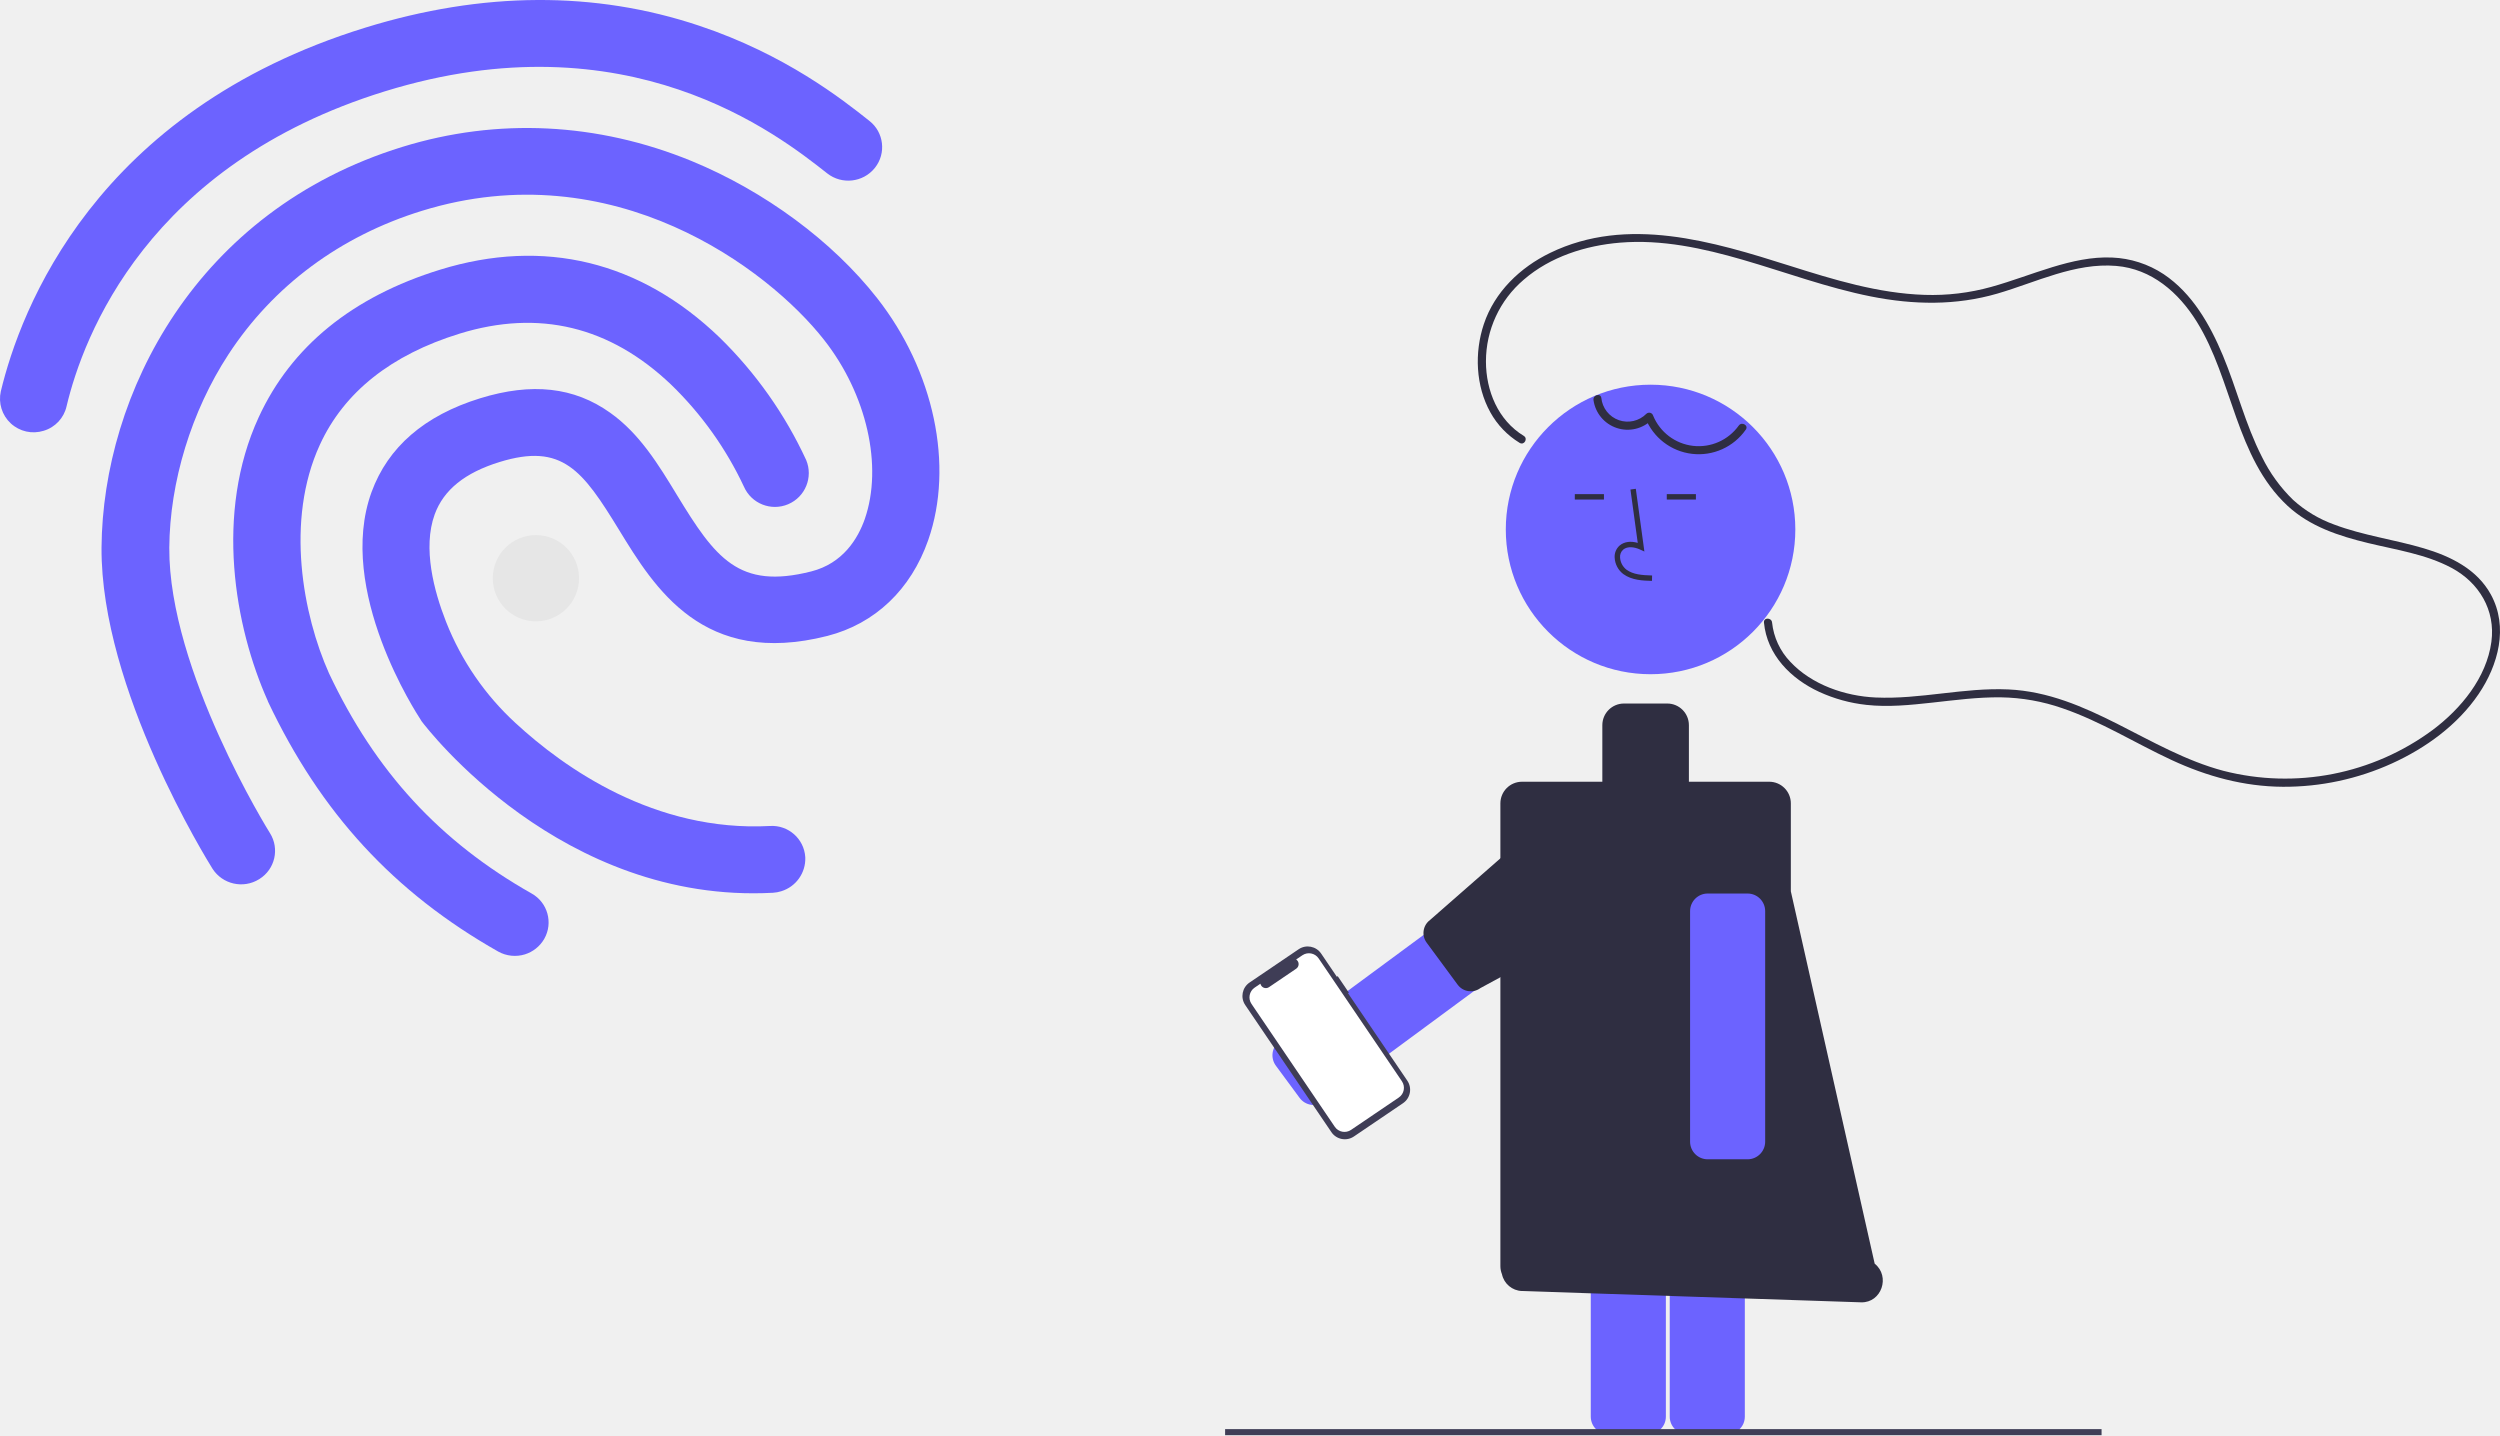
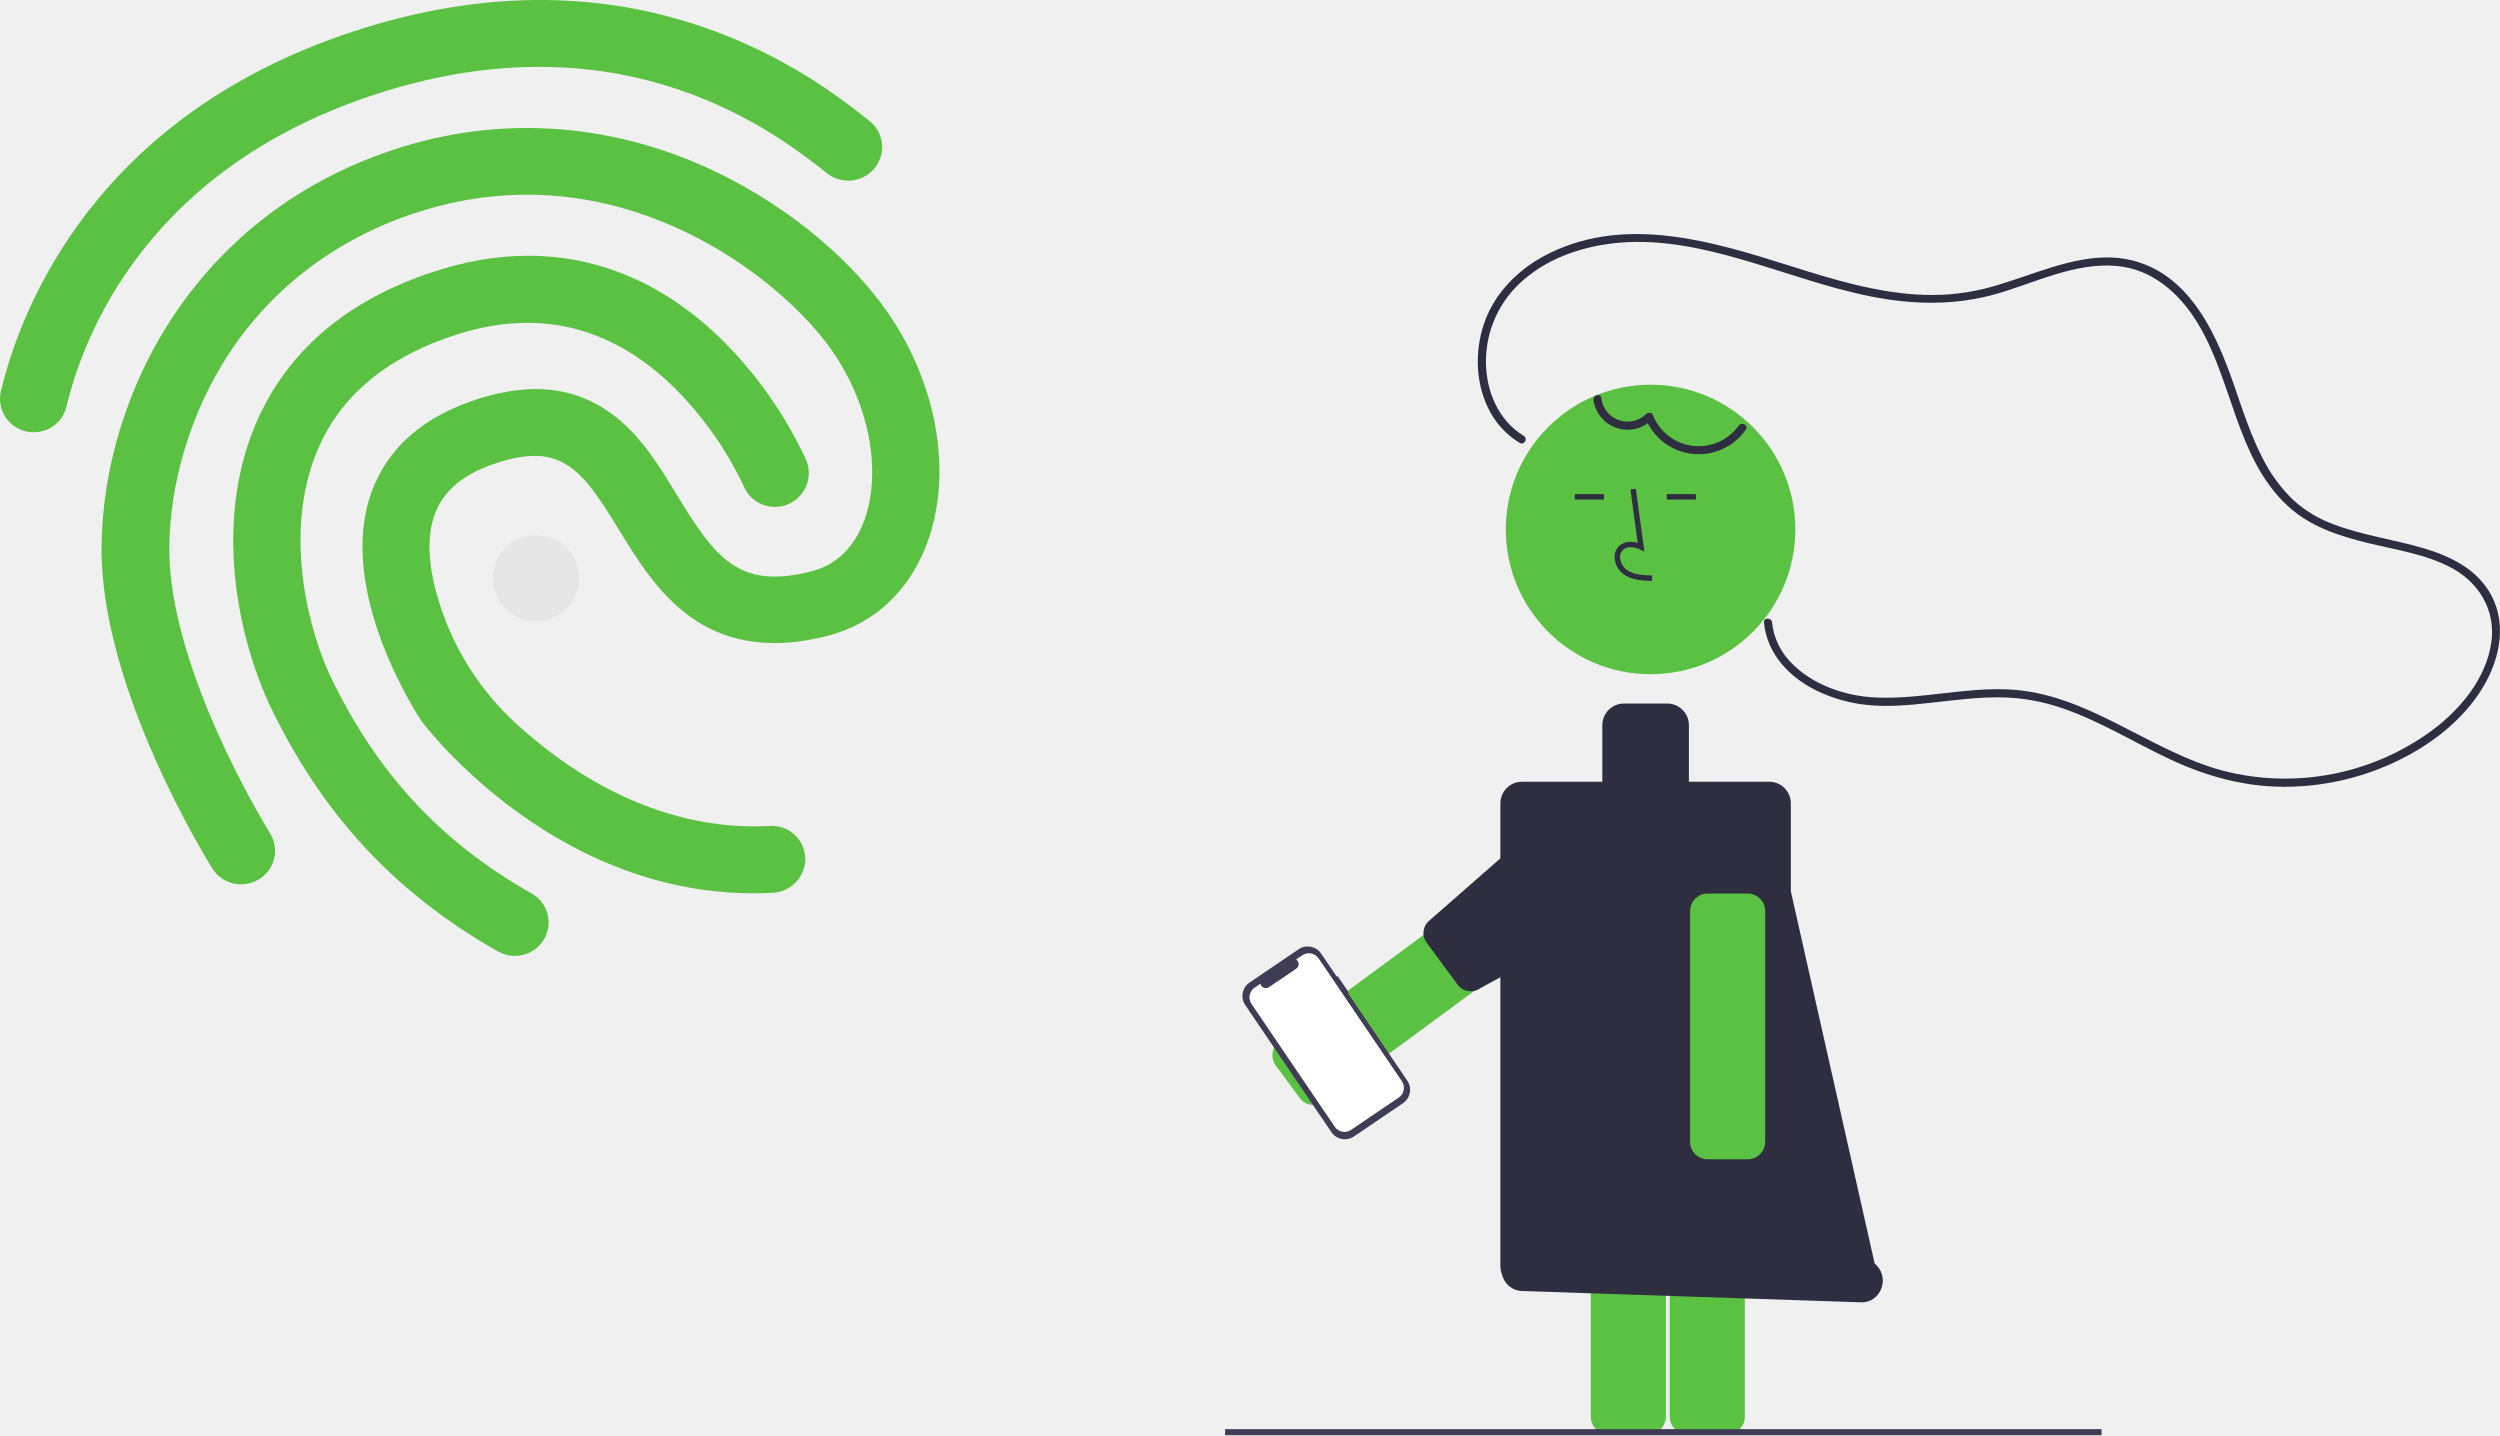
<svg xmlns="http://www.w3.org/2000/svg" width="924.256" height="530.591" viewBox="0 0 924.256 530.591" role="img" artist="Katerina Limpitsouni" source="https://undraw.co/">
-   <path d="M153.998,343.966a12.416,12.416,0,0,1-15.82-14.588c7.224-30.053,34.692-103.546,134.758-134.458,43.345-13.39,84.914-13.618,123.5-.684,31.744,10.596,52.817,27.178,62.897,35.193a12.313,12.313,0,0,1,2.017,17.297q-.038.048-.076.095a12.603,12.603,0,0,1-17.561,1.993c-18.263-14.39-73.684-58.105-163.507-30.358C192.5,245.549,168.676,308.922,162.496,334.85a12.231,12.231,0,0,1-8.498,9.117Z" transform="translate(-137.8721 -184.7043)" fill="#6c63ff" />
-   <path d="M426.738,514.185a12.346,12.346,0,0,1-3.068.577c-78.175,4.21-127.913-60.735-129.955-63.443l-.379-.625c-1.246-1.933-31.342-47.723-18.093-84.088,6.086-16.625,19.544-28.294,40.116-34.649,19.133-5.91,34.789-4.162,48.115,5.354,10.927,7.753,17.93,19.315,24.717,30.48,14.116,23.182,22.768,34.977,49.6,28.172,11.781-2.99,17.282-12.201,19.795-19.376,6.766-19.525.77-46.143-15.096-66.281-20.497-26.126-77.86-69.52-148.634-47.657-30.223,9.336-54.958,27.734-71.522,53.068-13.722,21.024-21.699,47.137-21.874,71.488-.275,45.341,36.884,104.991,37.236,105.532a12.29,12.29,0,0,1-3.906,16.936q-.057.036-.114.071a12.584,12.584,0,0,1-17.235-3.857c-1.677-2.728-41.356-66.33-41.036-118.732.445-56.8,34.961-124.588,111.154-148.125,35.218-10.879,72.229-9.051,107.058,5.229,26.995,11.136,51.979,29.57,68.497,50.619,21.098,26.868,28.53,62.038,18.926,89.487-6.403,18.3-19.659,30.926-37.275,35.441-45.914,11.679-63.9-17.726-77.018-39.177-13.47-21.991-20.921-32.301-44.202-25.11-12.783,3.949-20.659,10.277-23.971,19.368-4.507,12.428-.236,28.358,4.141,39.525q.068.175.136.349a100.946,100.946,0,0,0,25.613,37.252c18.012,16.634,51.451,40.347,94.07,38.06a12.309,12.309,0,0,1,13.048,11.522q.004.059.007.118a12.579,12.579,0,0,1-8.852,12.472Z" transform="translate(-137.8721 -184.7043)" fill="#6c63ff" />
-   <path d="M331.94,537.534a12.616,12.616,0,0,1-9.871-1.031c-38.557-21.846-65.625-51.228-85.116-92.41l-.078-.254c-12.284-27.458-19.679-69.409-3.367-104.866,12.042-26.162,34.646-44.552,67.071-54.568,38.35-11.847,74.059-3.125,103.366,25.103A153.17,153.17,0,0,1,435.929,354.806a12.516,12.516,0,0,1-23.031,9.804,128.261,128.261,0,0,0-26.966-37.76c-22.59-21.492-48.85-27.847-78.142-18.799-25.313,7.819-42.743,21.643-51.666,41.092-12.867,27.994-6.243,62.949,3.371,84.462,17.186,36.423,41.025,62.258,74.961,81.451a12.255,12.255,0,0,1,4.655,16.695q-.047.083-.095.166A12.569,12.569,0,0,1,331.94,537.534Z" transform="translate(-137.8721 -184.7043)" fill="#6c63ff" />
+   <path d="M153.998,343.966a12.416,12.416,0,0,1-15.82-14.588c7.224-30.053,34.692-103.546,134.758-134.458,43.345-13.39,84.914-13.618,123.5-.684,31.744,10.596,52.817,27.178,62.897,35.193a12.313,12.313,0,0,1,2.017,17.297q-.038.048-.076.095a12.603,12.603,0,0,1-17.561,1.993c-18.263-14.39-73.684-58.105-163.507-30.358C192.5,245.549,168.676,308.922,162.496,334.85a12.231,12.231,0,0,1-8.498,9.117Z" transform="translate(-137.8721 -184.7043)" fill="#5bc142" />
+   <path d="M426.738,514.185a12.346,12.346,0,0,1-3.068.577c-78.175,4.21-127.913-60.735-129.955-63.443l-.379-.625c-1.246-1.933-31.342-47.723-18.093-84.088,6.086-16.625,19.544-28.294,40.116-34.649,19.133-5.91,34.789-4.162,48.115,5.354,10.927,7.753,17.93,19.315,24.717,30.48,14.116,23.182,22.768,34.977,49.6,28.172,11.781-2.99,17.282-12.201,19.795-19.376,6.766-19.525.77-46.143-15.096-66.281-20.497-26.126-77.86-69.52-148.634-47.657-30.223,9.336-54.958,27.734-71.522,53.068-13.722,21.024-21.699,47.137-21.874,71.488-.275,45.341,36.884,104.991,37.236,105.532a12.29,12.29,0,0,1-3.906,16.936q-.057.036-.114.071a12.584,12.584,0,0,1-17.235-3.857c-1.677-2.728-41.356-66.33-41.036-118.732.445-56.8,34.961-124.588,111.154-148.125,35.218-10.879,72.229-9.051,107.058,5.229,26.995,11.136,51.979,29.57,68.497,50.619,21.098,26.868,28.53,62.038,18.926,89.487-6.403,18.3-19.659,30.926-37.275,35.441-45.914,11.679-63.9-17.726-77.018-39.177-13.47-21.991-20.921-32.301-44.202-25.11-12.783,3.949-20.659,10.277-23.971,19.368-4.507,12.428-.236,28.358,4.141,39.525q.068.175.136.349a100.946,100.946,0,0,0,25.613,37.252c18.012,16.634,51.451,40.347,94.07,38.06a12.309,12.309,0,0,1,13.048,11.522q.004.059.007.118a12.579,12.579,0,0,1-8.852,12.472Z" transform="translate(-137.8721 -184.7043)" fill="#5bc142" />
+   <path d="M331.94,537.534a12.616,12.616,0,0,1-9.871-1.031c-38.557-21.846-65.625-51.228-85.116-92.41l-.078-.254c-12.284-27.458-19.679-69.409-3.367-104.866,12.042-26.162,34.646-44.552,67.071-54.568,38.35-11.847,74.059-3.125,103.366,25.103A153.17,153.17,0,0,1,435.929,354.806a12.516,12.516,0,0,1-23.031,9.804,128.261,128.261,0,0,0-26.966-37.76c-22.59-21.492-48.85-27.847-78.142-18.799-25.313,7.819-42.743,21.643-51.666,41.092-12.867,27.994-6.243,62.949,3.371,84.462,17.186,36.423,41.025,62.258,74.961,81.451a12.255,12.255,0,0,1,4.655,16.695q-.047.083-.095.166A12.569,12.569,0,0,1,331.94,537.534Z" transform="translate(-137.8721 -184.7043)" fill="#5bc142" />
  <circle cx="198.128" cy="213.768" r="15.949" fill="#e6e6e6" />
-   <path d="M623.576,593.224a6.57,6.57,0,0,1-.984-.074,6.459,6.459,0,0,1-4.261-2.569L609.57,578.702a6.499,6.499,0,0,1,1.373-9.089l74.899-55.24a6.5,6.5,0,0,1,9.09,1.373l8.76,11.878a6.501,6.501,0,0,1-1.372,9.09L627.42,591.954A6.454,6.454,0,0,1,623.576,593.224Z" transform="translate(-137.8721 -184.7043)" fill="#6c63ff" />
+   <path d="M623.576,593.224a6.57,6.57,0,0,1-.984-.074,6.459,6.459,0,0,1-4.261-2.569L609.57,578.702a6.499,6.499,0,0,1,1.373-9.089l74.899-55.24a6.5,6.5,0,0,1,9.09,1.373l8.76,11.878a6.501,6.501,0,0,1-1.372,9.09L627.42,591.954A6.454,6.454,0,0,1,623.576,593.224Z" transform="translate(-137.8721 -184.7043)" fill="#5bc142" />
  <path d="M676.769,548.748,665.305,533.205a6,6,0,0,1,1.267-8.39l43.861-38.43a6,6,0,0,1,8.39,1.267l20.964,25.043a6,6,0,0,1-1.267,8.39l-53.361,28.93A6,6,0,0,1,676.769,548.748Z" transform="translate(-137.8721 -184.7043)" fill="#2f2e41" />
-   <path d="M747.246,714.956H732.487a6.508,6.508,0,0,1-6.5-6.5V585.441a6.508,6.508,0,0,1,6.5-6.5h14.759a6.508,6.508,0,0,1,6.5,6.5V708.456A6.508,6.508,0,0,1,747.246,714.956Z" transform="translate(-137.8721 -184.7043)" fill="#6c63ff" />
-   <path d="M776.438,714.956H761.678a6.508,6.508,0,0,1-6.5-6.5V585.441a6.508,6.508,0,0,1,6.5-6.5H776.438a6.508,6.508,0,0,1,6.5,6.5V708.456A6.508,6.508,0,0,1,776.438,714.956Z" transform="translate(-137.8721 -184.7043)" fill="#6c63ff" />
+   <path d="M747.246,714.956H732.487a6.508,6.508,0,0,1-6.5-6.5V585.441a6.508,6.508,0,0,1,6.5-6.5h14.759a6.508,6.508,0,0,1,6.5,6.5V708.456A6.508,6.508,0,0,1,747.246,714.956Z" transform="translate(-137.8721 -184.7043)" fill="#5bc142" />
+   <path d="M776.438,714.956H761.678a6.508,6.508,0,0,1-6.5-6.5V585.441a6.508,6.508,0,0,1,6.5-6.5H776.438a6.508,6.508,0,0,1,6.5,6.5V708.456A6.508,6.508,0,0,1,776.438,714.956Z" transform="translate(-137.8721 -184.7043)" fill="#5bc142" />
  <rect x="452.923" y="528.351" width="324.033" height="2.241" fill="#3f3d56" />
-   <circle cx="610.216" cy="195.742" r="53.519" fill="#6c63ff" />
+   <circle cx="610.216" cy="195.742" r="53.519" fill="#5bc142" />
  <path d="M830.944,651.879,799.95,514.234V481.712a8,8,0,0,0-8-8H762.26V452.799a8,8,0,0,0-8-8h-16a8,8,0,0,0-8,8v20.913H700.569a8,8,0,0,0-8,8V652.799a7.968,7.968,0,0,0,.584,2.993,7.834,7.834,0,0,0,7.377,6.207L825.955,666.18C833.451,666.377,836.852,656.628,830.944,651.879Z" transform="translate(-137.8721 -184.7043)" fill="#2f2e41" />
  <path d="M748.603,399.461c-3.306-.093-7.42-.208-10.589-2.523a8.131,8.131,0,0,1-3.2-6.07,5.471,5.471,0,0,1,1.86-4.495c1.657-1.398,4.076-1.726,6.678-.961l-2.699-19.727,1.982-.271,3.172,23.19-1.654-.759c-1.919-.881-4.552-1.328-6.188.055a3.513,3.513,0,0,0-1.152,2.896,6.143,6.143,0,0,0,2.381,4.526c2.467,1.802,5.746,2.035,9.466,2.139Z" transform="translate(-137.8721 -184.7043)" fill="#2f2e41" />
  <rect x="582.21" y="182.682" width="10.771" height="2" fill="#2f2e41" />
  <rect x="616.21" y="182.682" width="10.771" height="2" fill="#2f2e41" />
  <path d="M701.221,345.854c-9.507-5.761-13.984-16.691-13.992-27.5a39.637,39.637,0,0,1,14.012-30.275c9.792-8.469,22.831-12.613,35.57-13.666,15.413-1.274,30.726,2.076,45.446,6.352,15.761,4.579,31.205,10.339,47.339,13.545,15.656,3.111,31.354,3.417,46.768-1.081,14.227-4.152,28.668-11.488,43.864-10.216,13.125,1.098,23.092,9.832,29.797,20.623,13.312,21.424,14.363,50.178,33.507,68.018,8.277,7.713,19.06,11.208,29.836,13.819,10.334,2.504,21.358,4.109,30.841,9.177,10.169,5.435,16.325,15.65,14.734,27.354-1.807,13.294-11.266,24.735-21.681,32.545A91.731,91.731,0,0,1,959.868,469.675c-27.632-7.331-50.088-28.746-79.528-30.088-16.424-.749-32.594,3.726-49.015,2.984-11.381-.514-23.63-4.722-31.557-13.185a24.709,24.709,0,0,1-6.757-14.537c-.179-1.906-3.181-1.924-3,0,1.125,11.957,9.927,20.789,20.43,25.644a56.355,56.355,0,0,0,17.48,4.812c8.036.888,16.229.048,24.228-.829,8.455-.927,16.924-2.069,25.448-1.967a72.74,72.74,0,0,1,22.837,4.061c14.106,4.838,26.813,12.865,40.288,19.116,13.042,6.051,26.7,9.802,41.146,9.895a96.211,96.211,0,0,0,40.368-8.657c12.478-5.684,24.203-14.169,31.972-25.608,7.284-10.724,11.108-24.793,4.553-36.799-5.138-9.41-14.936-14.172-24.816-17.103-10.952-3.25-22.399-4.734-33.12-8.781a45.593,45.593,0,0,1-15.172-9.1,57.003,57.003,0,0,1-11.531-15.911c-6.138-11.973-9.274-25.123-14.443-37.49-4.788-11.456-11.34-23.002-21.894-30.062a37.244,37.244,0,0,0-19.057-6.152c-7.518-.34-14.988,1.386-22.134,3.561-7.561,2.301-14.939,5.176-22.558,7.294a81.672,81.672,0,0,1-24.669,2.946c-17.122-.558-33.662-5.644-49.871-10.772-28.396-8.983-59.976-18.601-88.525-4.753-11.124,5.396-20.546,14.448-24.519,26.335-3.515,10.518-3.029,22.787,2.39,32.586a30.455,30.455,0,0,0,10.863,11.33c1.655,1.003,3.165-1.59,1.514-2.59Z" transform="translate(-137.8721 -184.7043)" fill="#2f2e41" />
-   <path d="M783.96,613.299H769.201a6.508,6.508,0,0,1-6.5-6.5V521.544a6.508,6.508,0,0,1,6.5-6.5h14.76a6.508,6.508,0,0,1,6.5,6.5v85.255A6.508,6.508,0,0,1,783.96,613.299Z" transform="translate(-137.8721 -184.7043)" fill="#6c63ff" />
+   <path d="M783.96,613.299H769.201a6.508,6.508,0,0,1-6.5-6.5V521.544a6.508,6.508,0,0,1,6.5-6.5h14.76a6.508,6.508,0,0,1,6.5,6.5v85.255A6.508,6.508,0,0,1,783.96,613.299Z" transform="translate(-137.8721 -184.7043)" fill="#5bc142" />
  <path d="M726.988,332.612a12.736,12.736,0,0,0,21.659,7.201l-2.507-.662a21.205,21.205,0,0,0,37.152,4.397c1.13-1.569-1.472-3.069-2.59-1.514a18.21,18.21,0,0,1-31.668-3.68,1.522,1.522,0,0,0-2.507-.662,9.758,9.758,0,0,1-16.644-5.877c-.268-1.904-3.159-1.094-2.893.798Z" transform="translate(-137.8721 -184.7043)" fill="#2f2e41" />
  <path id="f6ad8881-531f-450f-af8c-ee430f91c944-307" data-name="Path 33" d="M632.424,545.597l-.313.212-5.808-8.567a5.99,5.99,0,0,0-8.319-1.597h0l-18.15,12.304a5.99,5.99,0,0,0-1.597,8.319l31.861,46.998a5.99,5.99,0,0,0,8.319,1.597h0l18.15-12.304a5.99,5.99,0,0,0,1.597-8.319h0l-21.92-32.333.313-.212Z" transform="translate(-137.8721 -184.7043)" fill="#3f3d56" />
  <path id="fc886b53-8f7f-459a-8f46-dc88972f03c0-308" data-name="Path 34" d="M619.357,537.87l-2.293,1.555a2.057,2.057,0,0,1,.014,3.415l-10.064,6.823a2.057,2.057,0,0,1-3.167-1.277l-2.142,1.452a4.33,4.33,0,0,0-1.154,6.014h0l30.793,45.423a4.33,4.33,0,0,0,6.014,1.154h0l17.652-11.967a4.33,4.33,0,0,0,1.154-6.014h0l-30.793-45.423a4.33,4.33,0,0,0-6.014-1.154h0Z" transform="translate(-137.8721 -184.7043)" fill="#fff" />
</svg>
